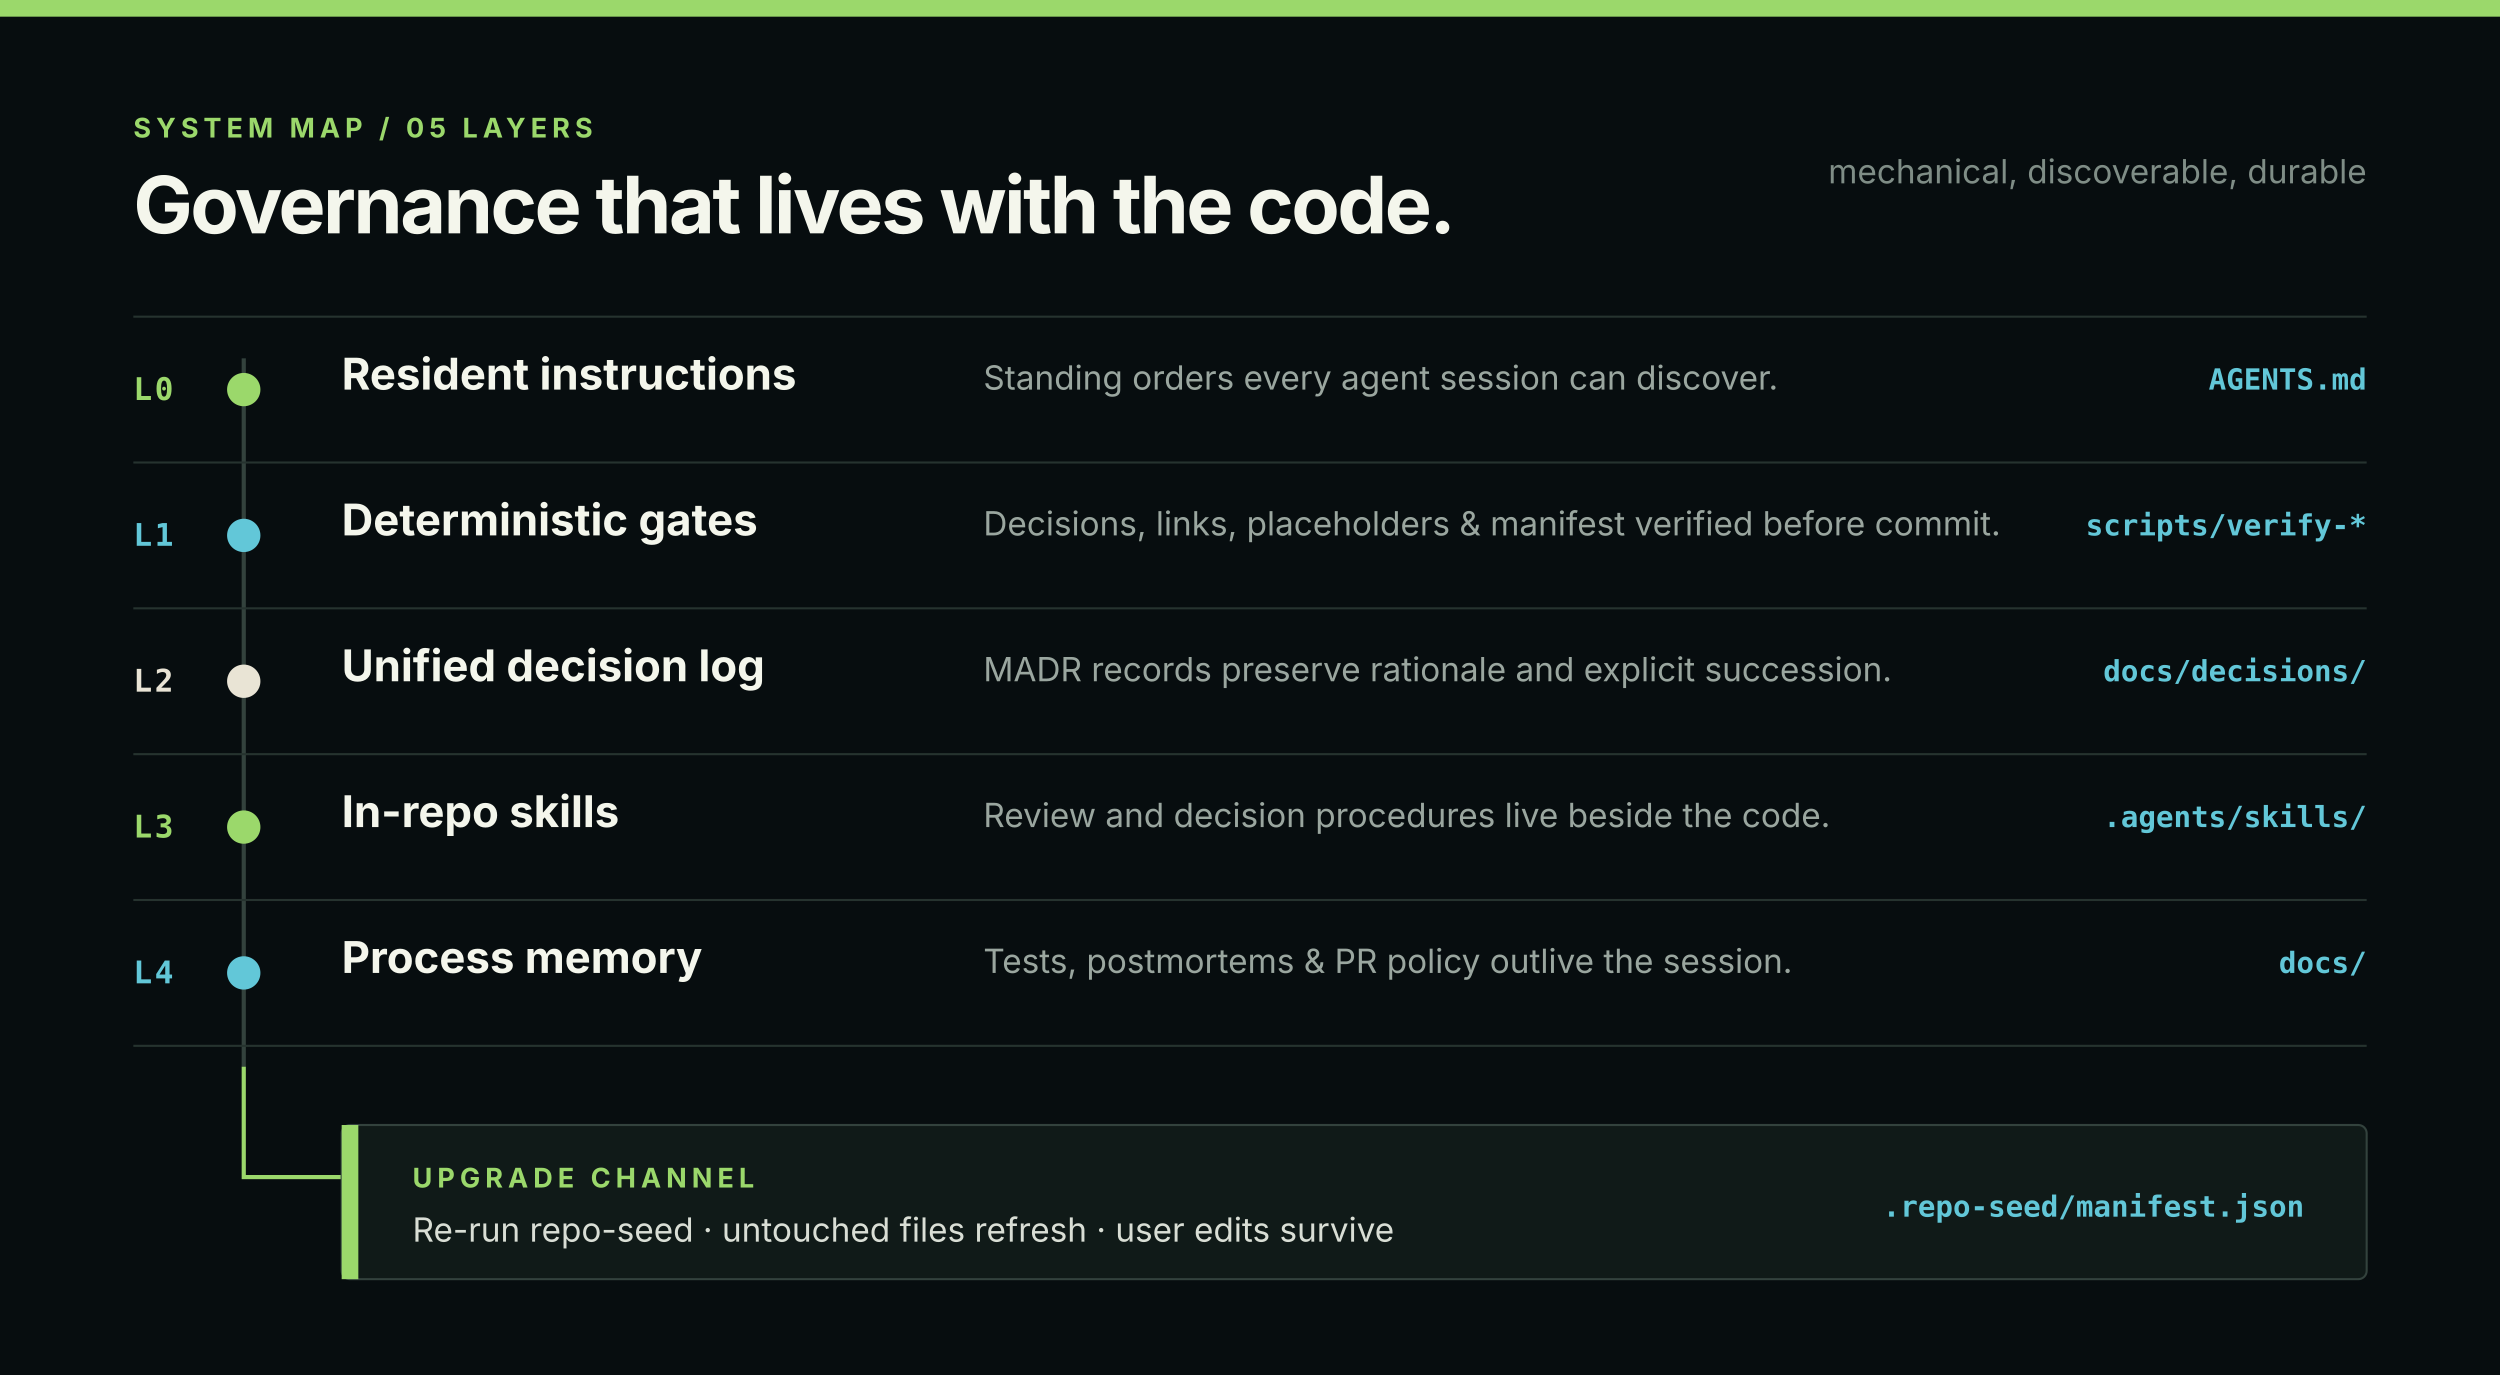
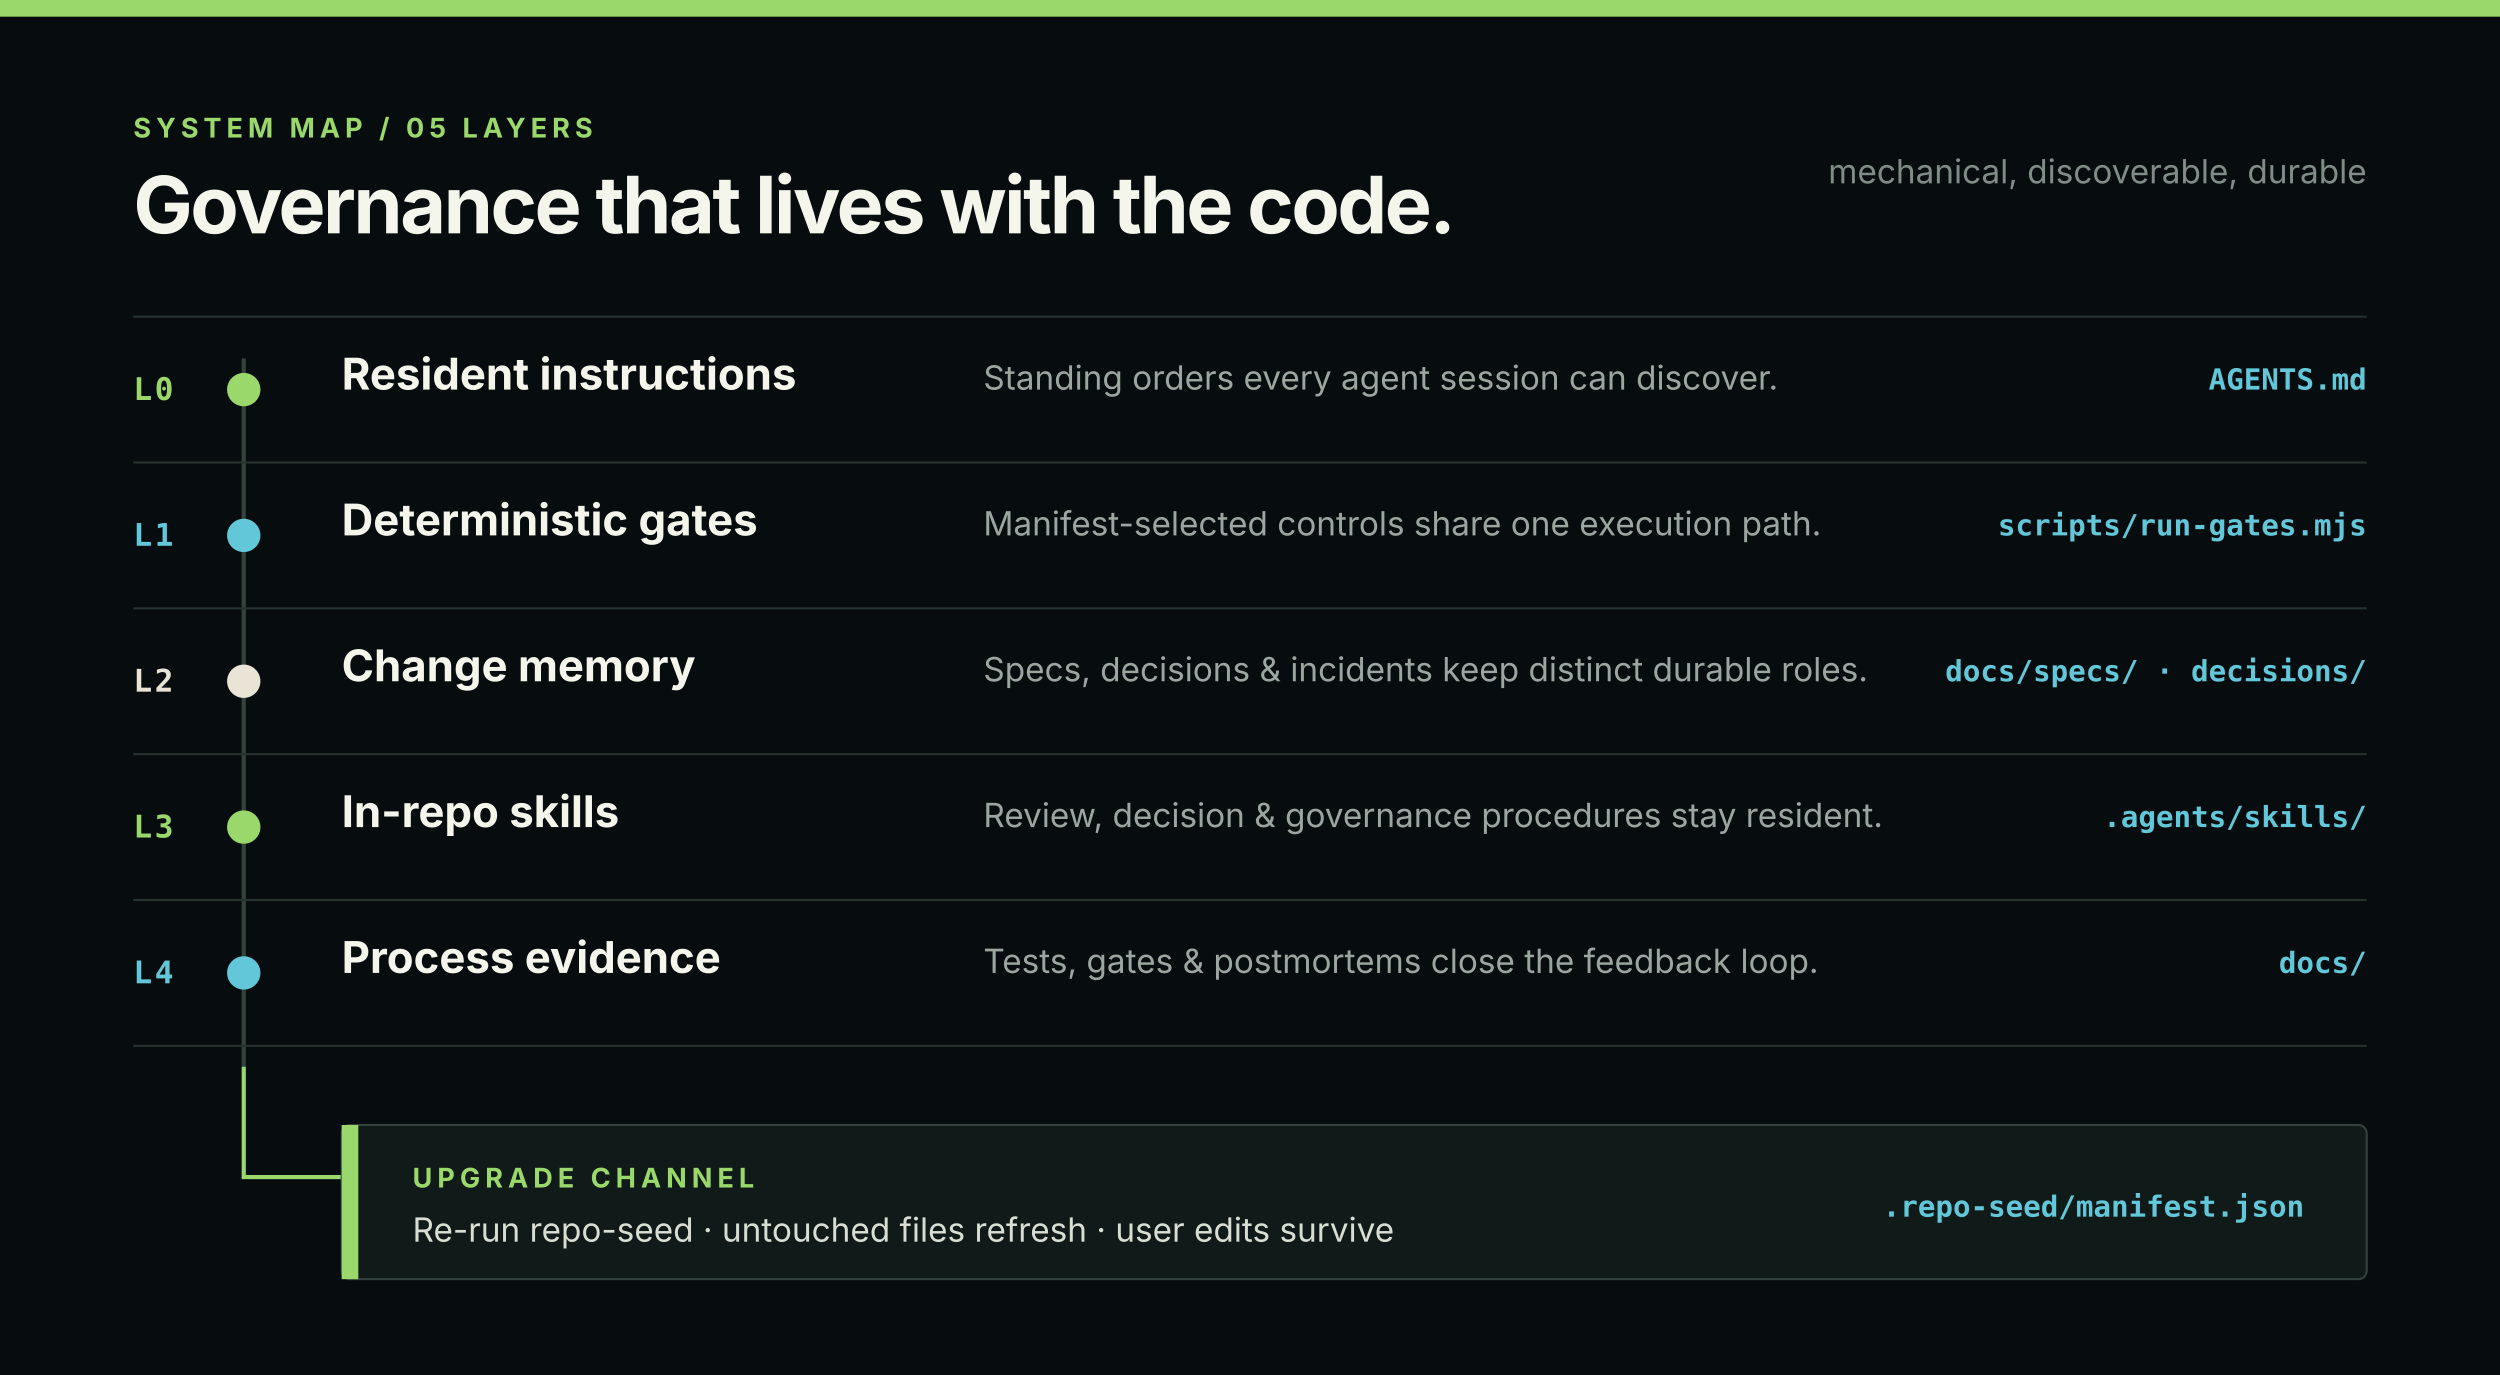
<svg xmlns="http://www.w3.org/2000/svg" viewBox="0 0 1200 660" role="img" aria-labelledby="title desc">
  <style>
    text { font-family: ui-sans-serif, -apple-system, BlinkMacSystemFont, "Segoe UI", sans-serif; }
    .mono { font-family: ui-monospace, SFMono-Regular, Consolas, monospace; }
    .eyebrow { font-size: 13px; font-weight: 700; letter-spacing: 2.4px; }
    .title { font-size: 38px; font-weight: 750; letter-spacing: -1.2px; }
    .layer { font-size: 15px; font-weight: 750; letter-spacing: 1.2px; }
    .name { font-size: 21px; font-weight: 700; }
    .copy { font-size: 16px; }
    .path { font-size: 14px; font-weight: 650; }
  </style>
  <rect width="1200" height="660" fill="#070d0f" />
  <path d="M0 0H1200V8H0Z" fill="#9bd86b" />
  <text x="64" y="66" class="eyebrow" fill="#9bd86b">SYSTEM MAP / 05 LAYERS</text>
  <text x="64" y="112" class="title" fill="#f4f6ec">Governance that lives with the code.</text>
  <text x="1136" y="88" text-anchor="end" class="copy" fill="#7f8d86">mechanical, discoverable, durable</text>
  <line x1="117" y1="172" x2="117" y2="512" stroke="#33423d" stroke-width="2" />
  <g>
    <line x1="64" y1="152" x2="1136" y2="152" stroke="#26332f" />
    <circle cx="117" cy="187" r="8" fill="#9bd86b" />
    <text x="64" y="192" class="layer mono" fill="#9bd86b">L0</text>
    <text x="164" y="187" class="name" fill="#f4f6ec">Resident instructions</text>
    <text x="472" y="187" class="copy" fill="#9aa69f">Standing orders every agent session can discover.</text>
    <text x="1136" y="187" text-anchor="end" class="path mono" fill="#62c7d8">AGENTS.md</text>
  </g>
  <g>
    <line x1="64" y1="222" x2="1136" y2="222" stroke="#26332f" />
    <circle cx="117" cy="257" r="8" fill="#62c7d8" />
    <text x="64" y="262" class="layer mono" fill="#62c7d8">L1</text>
    <text x="164" y="257" class="name" fill="#f4f6ec">Deterministic gates</text>
-     <text x="472" y="257" class="copy" fill="#9aa69f">Decisions, links, placeholders &amp; manifest verified before commit.</text>
-     <text x="1136" y="257" text-anchor="end" class="path mono" fill="#62c7d8">scripts/verify-*</text>
+     <text x="472" y="257" class="copy" fill="#9aa69f">Manifest-selected controls share one execution path.</text>
+     <text x="1136" y="257" text-anchor="end" class="path mono" fill="#62c7d8">scripts/run-gates.mjs</text>
  </g>
  <g>
    <line x1="64" y1="292" x2="1136" y2="292" stroke="#26332f" />
    <circle cx="117" cy="327" r="8" fill="#e9e4d5" />
    <text x="64" y="332" class="layer mono" fill="#e9e4d5">L2</text>
-     <text x="164" y="327" class="name" fill="#f4f6ec">Unified decision log</text>
-     <text x="472" y="327" class="copy" fill="#9aa69f">MADR records preserve rationale and explicit succession.</text>
-     <text x="1136" y="327" text-anchor="end" class="path mono" fill="#62c7d8">docs/decisions/</text>
+     <text x="164" y="327" class="name" fill="#f4f6ec">Change memory</text>
+     <text x="472" y="327" class="copy" fill="#9aa69f">Specs, decisions &amp; incidents keep distinct durable roles.</text>
+     <text x="1136" y="327" text-anchor="end" class="path mono" fill="#62c7d8">docs/specs/ · decisions/</text>
  </g>
  <g>
    <line x1="64" y1="362" x2="1136" y2="362" stroke="#26332f" />
    <circle cx="117" cy="397" r="8" fill="#9bd86b" />
    <text x="64" y="402" class="layer mono" fill="#9bd86b">L3</text>
    <text x="164" y="397" class="name" fill="#f4f6ec">In-repo skills</text>
-     <text x="472" y="397" class="copy" fill="#9aa69f">Review and decision procedures live beside the code.</text>
+     <text x="472" y="397" class="copy" fill="#9aa69f">Review, decision &amp; governance procedures stay resident.</text>
    <text x="1136" y="397" text-anchor="end" class="path mono" fill="#62c7d8">.agents/skills/</text>
  </g>
  <g>
    <line x1="64" y1="432" x2="1136" y2="432" stroke="#26332f" />
    <circle cx="117" cy="467" r="8" fill="#62c7d8" />
    <text x="64" y="472" class="layer mono" fill="#62c7d8">L4</text>
-     <text x="164" y="467" class="name" fill="#f4f6ec">Process memory</text>
-     <text x="472" y="467" class="copy" fill="#9aa69f">Tests, postmortems &amp; PR policy outlive the session.</text>
+     <text x="164" y="467" class="name" fill="#f4f6ec">Process evidence</text>
+     <text x="472" y="467" class="copy" fill="#9aa69f">Tests, gates &amp; postmortems close the feedback loop.</text>
    <text x="1136" y="467" text-anchor="end" class="path mono" fill="#62c7d8">docs/</text>
    <line x1="64" y1="502" x2="1136" y2="502" stroke="#26332f" />
  </g>
  <path d="M117 512V565H164" fill="none" stroke="#9bd86b" stroke-width="2" />
  <rect x="164" y="540" width="972" height="74" rx="4" fill="#101a18" stroke="#33423d" />
  <rect x="164" y="540" width="8" height="74" fill="#9bd86b" />
  <text x="198" y="570" class="eyebrow" fill="#9bd86b">UPGRADE CHANNEL</text>
  <text x="198" y="596" class="copy" fill="#d9ded5">Re-run repo-seed  ·  untouched files refresh  ·  user edits survive</text>
  <text x="1106" y="584" text-anchor="end" class="path mono" fill="#62c7d8">.repo-seed/manifest.json</text>
</svg>
